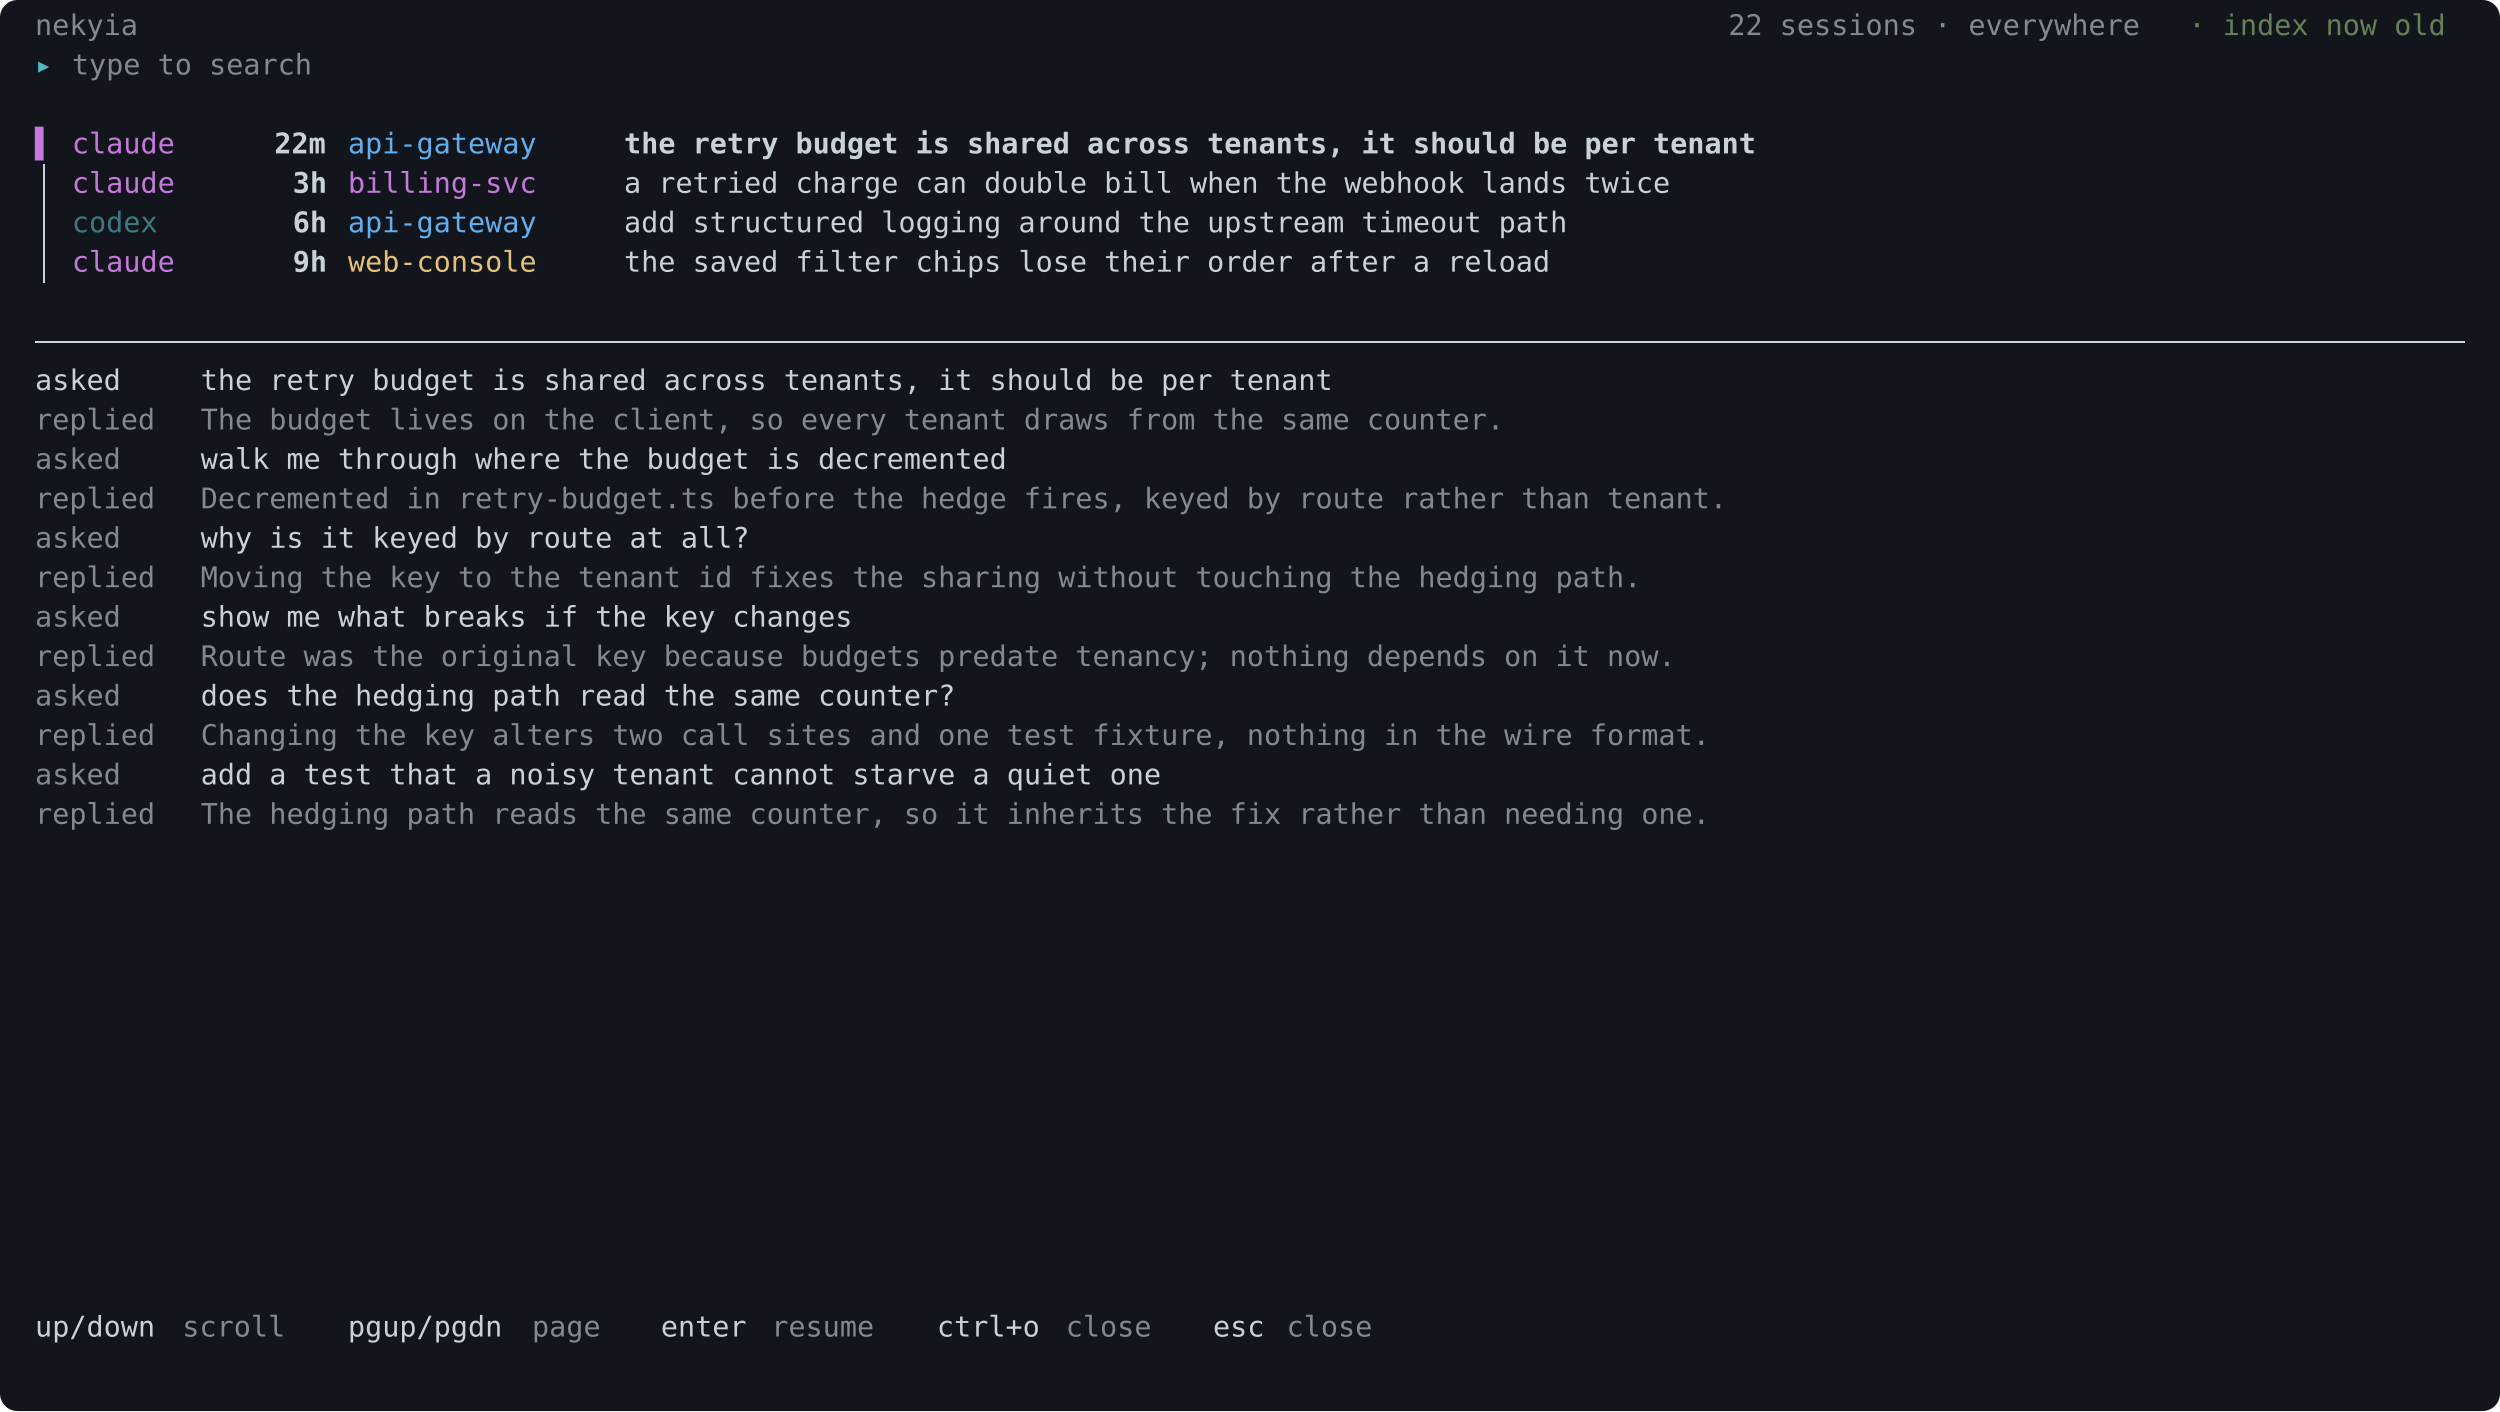
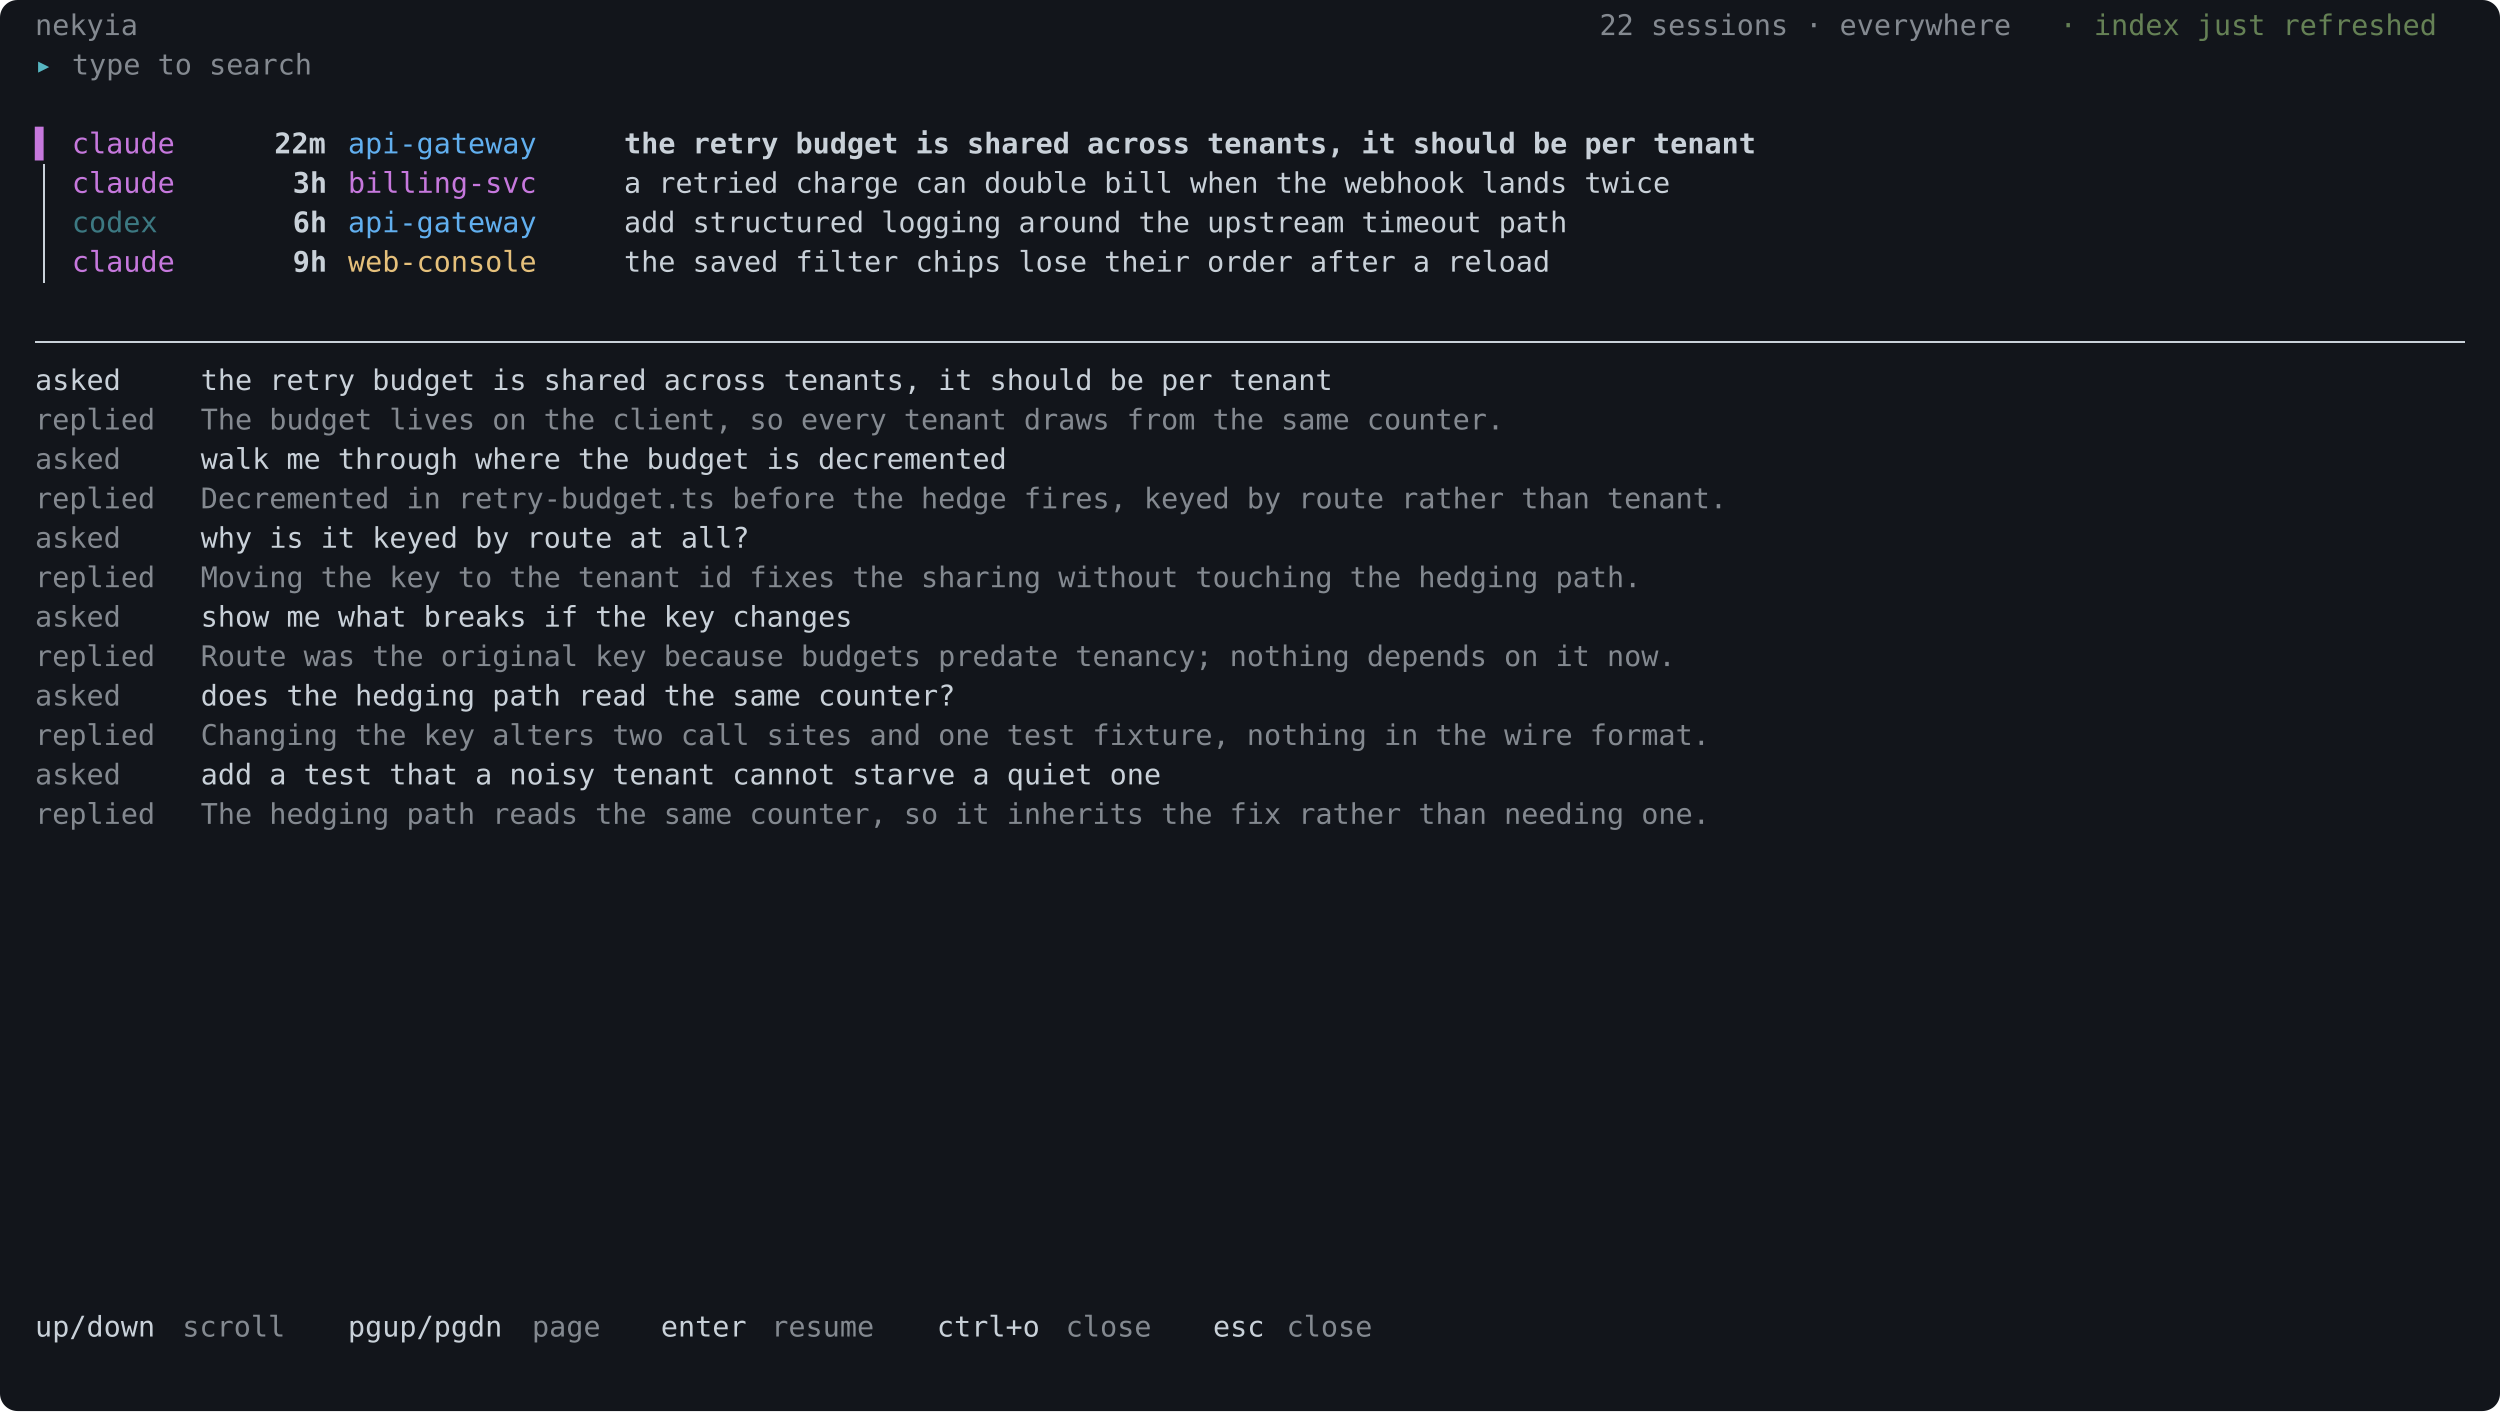
<svg xmlns="http://www.w3.org/2000/svg" width="1141" height="644" viewBox="0 0 1141 644" font-family="ui-monospace, SFMono-Regular, Menlo, Consolas, 'DejaVu Sans Mono', monospace" font-size="13">
  <rect width="1141" height="644" rx="8" fill="#12151b" />
  <text x="16.0" y="16.0" fill="#c9d1d9" opacity="0.62" textLength="50.4" lengthAdjust="spacingAndGlyphs" xml:space="preserve">nekyia</text>
-   <text x="788.8" y="16.0" fill="#c9d1d9" opacity="0.62" textLength="201.6" lengthAdjust="spacingAndGlyphs" xml:space="preserve">22 sessions · everywhere</text>
-   <text x="998.8" y="16.0" fill="#98c379" opacity="0.62" textLength="126.0" lengthAdjust="spacingAndGlyphs" xml:space="preserve">· index now old</text>
+   <text x="730.0" y="16.0" fill="#c9d1d9" opacity="0.62" textLength="201.6" lengthAdjust="spacingAndGlyphs" xml:space="preserve">22 sessions · everywhere</text>
+   <text x="940.0" y="16.0" fill="#98c379" opacity="0.62" textLength="184.8" lengthAdjust="spacingAndGlyphs" xml:space="preserve">· index just refreshed</text>
  <text x="16.0" y="34.0" fill="#56b6c2" textLength="8.4" lengthAdjust="spacingAndGlyphs" xml:space="preserve">▸</text>
  <text x="32.8" y="34.0" fill="#c9d1d9" opacity="0.62" textLength="117.6" lengthAdjust="spacingAndGlyphs" xml:space="preserve">type to search</text>
  <text x="16.0" y="70.0" fill="#c678dd" textLength="8.4" lengthAdjust="spacingAndGlyphs" xml:space="preserve">▌</text>
  <text x="32.8" y="70.0" fill="#c678dd" textLength="50.4" lengthAdjust="spacingAndGlyphs" xml:space="preserve">claude</text>
  <text x="125.2" y="70.0" fill="#c9d1d9" font-weight="600" textLength="25.2" lengthAdjust="spacingAndGlyphs" xml:space="preserve">22m</text>
  <text x="158.8" y="70.0" fill="#61afef" textLength="92.4" lengthAdjust="spacingAndGlyphs" xml:space="preserve">api-gateway</text>
  <text x="284.8" y="70.0" fill="#c9d1d9" font-weight="600" textLength="554.4" lengthAdjust="spacingAndGlyphs" xml:space="preserve">the retry budget is shared across tenants, it should be per tenant</text>
  <line x1="20.2" y1="75.0" x2="20.2" y2="84.0" stroke="#c9d1d9" stroke-width="1" shape-rendering="crispEdges" />
  <line x1="20.2" y1="84.0" x2="20.2" y2="93.0" stroke="#c9d1d9" stroke-width="1" shape-rendering="crispEdges" />
  <text x="32.8" y="88.0" fill="#c678dd" textLength="50.4" lengthAdjust="spacingAndGlyphs" xml:space="preserve">claude</text>
  <text x="133.6" y="88.0" fill="#c9d1d9" font-weight="600" textLength="16.8" lengthAdjust="spacingAndGlyphs" xml:space="preserve">3h</text>
  <text x="158.8" y="88.0" fill="#c678dd" textLength="92.4" lengthAdjust="spacingAndGlyphs" xml:space="preserve">billing-svc</text>
  <text x="284.8" y="88.0" fill="#c9d1d9" textLength="512.4" lengthAdjust="spacingAndGlyphs" xml:space="preserve">a retried charge can double bill when the webhook lands twice</text>
  <line x1="20.2" y1="93.0" x2="20.2" y2="102.0" stroke="#c9d1d9" stroke-width="1" shape-rendering="crispEdges" />
  <line x1="20.2" y1="102.0" x2="20.2" y2="111.0" stroke="#c9d1d9" stroke-width="1" shape-rendering="crispEdges" />
  <text x="32.8" y="106.0" fill="#56b6c2" opacity="0.62" textLength="42.0" lengthAdjust="spacingAndGlyphs" xml:space="preserve">codex</text>
  <text x="133.6" y="106.0" fill="#c9d1d9" font-weight="600" textLength="16.8" lengthAdjust="spacingAndGlyphs" xml:space="preserve">6h</text>
  <text x="158.8" y="106.0" fill="#61afef" textLength="92.4" lengthAdjust="spacingAndGlyphs" xml:space="preserve">api-gateway</text>
  <text x="284.8" y="106.0" fill="#c9d1d9" textLength="462.0" lengthAdjust="spacingAndGlyphs" xml:space="preserve">add structured logging around the upstream timeout path</text>
  <line x1="20.2" y1="111.0" x2="20.2" y2="120.0" stroke="#c9d1d9" stroke-width="1" shape-rendering="crispEdges" />
  <line x1="20.2" y1="120.0" x2="20.2" y2="129.0" stroke="#c9d1d9" stroke-width="1" shape-rendering="crispEdges" />
  <text x="32.8" y="124.0" fill="#c678dd" textLength="50.4" lengthAdjust="spacingAndGlyphs" xml:space="preserve">claude</text>
  <text x="133.6" y="124.0" fill="#c9d1d9" font-weight="600" textLength="16.8" lengthAdjust="spacingAndGlyphs" xml:space="preserve">9h</text>
  <text x="158.8" y="124.0" fill="#e5c07b" textLength="92.4" lengthAdjust="spacingAndGlyphs" xml:space="preserve">web-console</text>
  <text x="284.8" y="124.0" fill="#c9d1d9" textLength="453.6" lengthAdjust="spacingAndGlyphs" xml:space="preserve">the saved filter chips lose their order after a reload</text>
  <line x1="16.0" y1="156.0" x2="20.2" y2="156.0" stroke="#c9d1d9" stroke-width="1" shape-rendering="crispEdges" />
  <line x1="20.2" y1="156.0" x2="24.4" y2="156.0" stroke="#c9d1d9" stroke-width="1" shape-rendering="crispEdges" />
  <line x1="24.4" y1="156.0" x2="28.6" y2="156.0" stroke="#c9d1d9" stroke-width="1" shape-rendering="crispEdges" />
  <line x1="28.6" y1="156.0" x2="32.8" y2="156.0" stroke="#c9d1d9" stroke-width="1" shape-rendering="crispEdges" />
  <line x1="32.8" y1="156.0" x2="37.0" y2="156.0" stroke="#c9d1d9" stroke-width="1" shape-rendering="crispEdges" />
  <line x1="37.0" y1="156.0" x2="41.2" y2="156.0" stroke="#c9d1d9" stroke-width="1" shape-rendering="crispEdges" />
  <line x1="41.2" y1="156.0" x2="45.4" y2="156.0" stroke="#c9d1d9" stroke-width="1" shape-rendering="crispEdges" />
  <line x1="45.4" y1="156.0" x2="49.6" y2="156.0" stroke="#c9d1d9" stroke-width="1" shape-rendering="crispEdges" />
  <line x1="49.6" y1="156.0" x2="53.8" y2="156.0" stroke="#c9d1d9" stroke-width="1" shape-rendering="crispEdges" />
  <line x1="53.8" y1="156.0" x2="58.0" y2="156.0" stroke="#c9d1d9" stroke-width="1" shape-rendering="crispEdges" />
  <line x1="58.0" y1="156.0" x2="62.2" y2="156.0" stroke="#c9d1d9" stroke-width="1" shape-rendering="crispEdges" />
  <line x1="62.2" y1="156.0" x2="66.4" y2="156.0" stroke="#c9d1d9" stroke-width="1" shape-rendering="crispEdges" />
  <line x1="66.4" y1="156.0" x2="70.6" y2="156.0" stroke="#c9d1d9" stroke-width="1" shape-rendering="crispEdges" />
  <line x1="70.6" y1="156.0" x2="74.8" y2="156.0" stroke="#c9d1d9" stroke-width="1" shape-rendering="crispEdges" />
  <line x1="74.8" y1="156.0" x2="79.0" y2="156.0" stroke="#c9d1d9" stroke-width="1" shape-rendering="crispEdges" />
  <line x1="79.0" y1="156.0" x2="83.2" y2="156.0" stroke="#c9d1d9" stroke-width="1" shape-rendering="crispEdges" />
  <line x1="83.2" y1="156.0" x2="87.4" y2="156.0" stroke="#c9d1d9" stroke-width="1" shape-rendering="crispEdges" />
  <line x1="87.4" y1="156.0" x2="91.6" y2="156.0" stroke="#c9d1d9" stroke-width="1" shape-rendering="crispEdges" />
  <line x1="91.6" y1="156.0" x2="95.8" y2="156.0" stroke="#c9d1d9" stroke-width="1" shape-rendering="crispEdges" />
  <line x1="95.8" y1="156.0" x2="100.0" y2="156.0" stroke="#c9d1d9" stroke-width="1" shape-rendering="crispEdges" />
  <line x1="100.0" y1="156.0" x2="104.2" y2="156.0" stroke="#c9d1d9" stroke-width="1" shape-rendering="crispEdges" />
  <line x1="104.2" y1="156.0" x2="108.4" y2="156.0" stroke="#c9d1d9" stroke-width="1" shape-rendering="crispEdges" />
  <line x1="108.4" y1="156.0" x2="112.6" y2="156.0" stroke="#c9d1d9" stroke-width="1" shape-rendering="crispEdges" />
  <line x1="112.6" y1="156.0" x2="116.8" y2="156.0" stroke="#c9d1d9" stroke-width="1" shape-rendering="crispEdges" />
  <line x1="116.8" y1="156.0" x2="121.0" y2="156.0" stroke="#c9d1d9" stroke-width="1" shape-rendering="crispEdges" />
  <line x1="121.0" y1="156.0" x2="125.2" y2="156.0" stroke="#c9d1d9" stroke-width="1" shape-rendering="crispEdges" />
  <line x1="125.2" y1="156.0" x2="129.4" y2="156.0" stroke="#c9d1d9" stroke-width="1" shape-rendering="crispEdges" />
  <line x1="129.4" y1="156.0" x2="133.6" y2="156.0" stroke="#c9d1d9" stroke-width="1" shape-rendering="crispEdges" />
  <line x1="133.6" y1="156.0" x2="137.8" y2="156.0" stroke="#c9d1d9" stroke-width="1" shape-rendering="crispEdges" />
  <line x1="137.8" y1="156.0" x2="142.0" y2="156.0" stroke="#c9d1d9" stroke-width="1" shape-rendering="crispEdges" />
  <line x1="142.0" y1="156.0" x2="146.2" y2="156.0" stroke="#c9d1d9" stroke-width="1" shape-rendering="crispEdges" />
  <line x1="146.2" y1="156.0" x2="150.4" y2="156.0" stroke="#c9d1d9" stroke-width="1" shape-rendering="crispEdges" />
  <line x1="150.4" y1="156.0" x2="154.6" y2="156.0" stroke="#c9d1d9" stroke-width="1" shape-rendering="crispEdges" />
  <line x1="154.6" y1="156.0" x2="158.8" y2="156.0" stroke="#c9d1d9" stroke-width="1" shape-rendering="crispEdges" />
  <line x1="158.8" y1="156.0" x2="163.0" y2="156.0" stroke="#c9d1d9" stroke-width="1" shape-rendering="crispEdges" />
  <line x1="163.0" y1="156.0" x2="167.2" y2="156.0" stroke="#c9d1d9" stroke-width="1" shape-rendering="crispEdges" />
  <line x1="167.2" y1="156.0" x2="171.4" y2="156.0" stroke="#c9d1d9" stroke-width="1" shape-rendering="crispEdges" />
  <line x1="171.4" y1="156.0" x2="175.6" y2="156.0" stroke="#c9d1d9" stroke-width="1" shape-rendering="crispEdges" />
  <line x1="175.6" y1="156.0" x2="179.8" y2="156.0" stroke="#c9d1d9" stroke-width="1" shape-rendering="crispEdges" />
  <line x1="179.8" y1="156.0" x2="184.0" y2="156.0" stroke="#c9d1d9" stroke-width="1" shape-rendering="crispEdges" />
  <line x1="184.0" y1="156.0" x2="188.2" y2="156.0" stroke="#c9d1d9" stroke-width="1" shape-rendering="crispEdges" />
  <line x1="188.2" y1="156.0" x2="192.4" y2="156.0" stroke="#c9d1d9" stroke-width="1" shape-rendering="crispEdges" />
  <line x1="192.4" y1="156.0" x2="196.6" y2="156.0" stroke="#c9d1d9" stroke-width="1" shape-rendering="crispEdges" />
  <line x1="196.6" y1="156.0" x2="200.8" y2="156.0" stroke="#c9d1d9" stroke-width="1" shape-rendering="crispEdges" />
  <line x1="200.8" y1="156.0" x2="205.0" y2="156.0" stroke="#c9d1d9" stroke-width="1" shape-rendering="crispEdges" />
  <line x1="205.0" y1="156.0" x2="209.2" y2="156.0" stroke="#c9d1d9" stroke-width="1" shape-rendering="crispEdges" />
  <line x1="209.2" y1="156.0" x2="213.4" y2="156.0" stroke="#c9d1d9" stroke-width="1" shape-rendering="crispEdges" />
  <line x1="213.4" y1="156.0" x2="217.6" y2="156.0" stroke="#c9d1d9" stroke-width="1" shape-rendering="crispEdges" />
  <line x1="217.6" y1="156.0" x2="221.8" y2="156.0" stroke="#c9d1d9" stroke-width="1" shape-rendering="crispEdges" />
  <line x1="221.8" y1="156.0" x2="226.0" y2="156.0" stroke="#c9d1d9" stroke-width="1" shape-rendering="crispEdges" />
  <line x1="226.0" y1="156.0" x2="230.2" y2="156.0" stroke="#c9d1d9" stroke-width="1" shape-rendering="crispEdges" />
  <line x1="230.2" y1="156.0" x2="234.4" y2="156.0" stroke="#c9d1d9" stroke-width="1" shape-rendering="crispEdges" />
  <line x1="234.4" y1="156.0" x2="238.6" y2="156.0" stroke="#c9d1d9" stroke-width="1" shape-rendering="crispEdges" />
  <line x1="238.6" y1="156.0" x2="242.8" y2="156.0" stroke="#c9d1d9" stroke-width="1" shape-rendering="crispEdges" />
  <line x1="242.8" y1="156.0" x2="247.0" y2="156.0" stroke="#c9d1d9" stroke-width="1" shape-rendering="crispEdges" />
  <line x1="247.0" y1="156.0" x2="251.2" y2="156.0" stroke="#c9d1d9" stroke-width="1" shape-rendering="crispEdges" />
  <line x1="251.2" y1="156.0" x2="255.4" y2="156.0" stroke="#c9d1d9" stroke-width="1" shape-rendering="crispEdges" />
  <line x1="255.4" y1="156.0" x2="259.6" y2="156.0" stroke="#c9d1d9" stroke-width="1" shape-rendering="crispEdges" />
  <line x1="259.6" y1="156.0" x2="263.8" y2="156.0" stroke="#c9d1d9" stroke-width="1" shape-rendering="crispEdges" />
  <line x1="263.8" y1="156.0" x2="268.0" y2="156.0" stroke="#c9d1d9" stroke-width="1" shape-rendering="crispEdges" />
  <line x1="268.0" y1="156.0" x2="272.2" y2="156.0" stroke="#c9d1d9" stroke-width="1" shape-rendering="crispEdges" />
  <line x1="272.2" y1="156.0" x2="276.4" y2="156.0" stroke="#c9d1d9" stroke-width="1" shape-rendering="crispEdges" />
  <line x1="276.4" y1="156.0" x2="280.6" y2="156.0" stroke="#c9d1d9" stroke-width="1" shape-rendering="crispEdges" />
  <line x1="280.6" y1="156.0" x2="284.8" y2="156.0" stroke="#c9d1d9" stroke-width="1" shape-rendering="crispEdges" />
  <line x1="284.8" y1="156.0" x2="289.0" y2="156.0" stroke="#c9d1d9" stroke-width="1" shape-rendering="crispEdges" />
  <line x1="289.0" y1="156.0" x2="293.2" y2="156.0" stroke="#c9d1d9" stroke-width="1" shape-rendering="crispEdges" />
  <line x1="293.2" y1="156.0" x2="297.4" y2="156.0" stroke="#c9d1d9" stroke-width="1" shape-rendering="crispEdges" />
  <line x1="297.4" y1="156.0" x2="301.6" y2="156.0" stroke="#c9d1d9" stroke-width="1" shape-rendering="crispEdges" />
  <line x1="301.6" y1="156.0" x2="305.8" y2="156.0" stroke="#c9d1d9" stroke-width="1" shape-rendering="crispEdges" />
  <line x1="305.8" y1="156.0" x2="310.0" y2="156.0" stroke="#c9d1d9" stroke-width="1" shape-rendering="crispEdges" />
  <line x1="310.0" y1="156.0" x2="314.2" y2="156.0" stroke="#c9d1d9" stroke-width="1" shape-rendering="crispEdges" />
  <line x1="314.2" y1="156.0" x2="318.4" y2="156.0" stroke="#c9d1d9" stroke-width="1" shape-rendering="crispEdges" />
  <line x1="318.4" y1="156.0" x2="322.6" y2="156.0" stroke="#c9d1d9" stroke-width="1" shape-rendering="crispEdges" />
  <line x1="322.6" y1="156.0" x2="326.8" y2="156.0" stroke="#c9d1d9" stroke-width="1" shape-rendering="crispEdges" />
  <line x1="326.8" y1="156.0" x2="331.0" y2="156.0" stroke="#c9d1d9" stroke-width="1" shape-rendering="crispEdges" />
  <line x1="331.0" y1="156.0" x2="335.2" y2="156.0" stroke="#c9d1d9" stroke-width="1" shape-rendering="crispEdges" />
  <line x1="335.2" y1="156.0" x2="339.4" y2="156.0" stroke="#c9d1d9" stroke-width="1" shape-rendering="crispEdges" />
  <line x1="339.4" y1="156.0" x2="343.6" y2="156.0" stroke="#c9d1d9" stroke-width="1" shape-rendering="crispEdges" />
  <line x1="343.6" y1="156.0" x2="347.8" y2="156.0" stroke="#c9d1d9" stroke-width="1" shape-rendering="crispEdges" />
  <line x1="347.8" y1="156.0" x2="352.0" y2="156.0" stroke="#c9d1d9" stroke-width="1" shape-rendering="crispEdges" />
  <line x1="352.0" y1="156.0" x2="356.2" y2="156.0" stroke="#c9d1d9" stroke-width="1" shape-rendering="crispEdges" />
  <line x1="356.2" y1="156.0" x2="360.4" y2="156.0" stroke="#c9d1d9" stroke-width="1" shape-rendering="crispEdges" />
  <line x1="360.4" y1="156.0" x2="364.6" y2="156.0" stroke="#c9d1d9" stroke-width="1" shape-rendering="crispEdges" />
  <line x1="364.6" y1="156.0" x2="368.8" y2="156.0" stroke="#c9d1d9" stroke-width="1" shape-rendering="crispEdges" />
  <line x1="368.8" y1="156.0" x2="373.0" y2="156.0" stroke="#c9d1d9" stroke-width="1" shape-rendering="crispEdges" />
  <line x1="373.0" y1="156.0" x2="377.2" y2="156.0" stroke="#c9d1d9" stroke-width="1" shape-rendering="crispEdges" />
  <line x1="377.2" y1="156.0" x2="381.4" y2="156.0" stroke="#c9d1d9" stroke-width="1" shape-rendering="crispEdges" />
  <line x1="381.4" y1="156.0" x2="385.6" y2="156.0" stroke="#c9d1d9" stroke-width="1" shape-rendering="crispEdges" />
  <line x1="385.6" y1="156.0" x2="389.8" y2="156.0" stroke="#c9d1d9" stroke-width="1" shape-rendering="crispEdges" />
  <line x1="389.8" y1="156.0" x2="394.0" y2="156.0" stroke="#c9d1d9" stroke-width="1" shape-rendering="crispEdges" />
  <line x1="394.0" y1="156.0" x2="398.2" y2="156.0" stroke="#c9d1d9" stroke-width="1" shape-rendering="crispEdges" />
  <line x1="398.2" y1="156.0" x2="402.4" y2="156.0" stroke="#c9d1d9" stroke-width="1" shape-rendering="crispEdges" />
  <line x1="402.4" y1="156.0" x2="406.6" y2="156.0" stroke="#c9d1d9" stroke-width="1" shape-rendering="crispEdges" />
  <line x1="406.6" y1="156.0" x2="410.8" y2="156.0" stroke="#c9d1d9" stroke-width="1" shape-rendering="crispEdges" />
  <line x1="410.8" y1="156.0" x2="415.0" y2="156.0" stroke="#c9d1d9" stroke-width="1" shape-rendering="crispEdges" />
  <line x1="415.0" y1="156.0" x2="419.2" y2="156.0" stroke="#c9d1d9" stroke-width="1" shape-rendering="crispEdges" />
  <line x1="419.2" y1="156.0" x2="423.4" y2="156.0" stroke="#c9d1d9" stroke-width="1" shape-rendering="crispEdges" />
  <line x1="423.4" y1="156.0" x2="427.6" y2="156.0" stroke="#c9d1d9" stroke-width="1" shape-rendering="crispEdges" />
  <line x1="427.6" y1="156.0" x2="431.8" y2="156.0" stroke="#c9d1d9" stroke-width="1" shape-rendering="crispEdges" />
  <line x1="431.8" y1="156.0" x2="436.0" y2="156.0" stroke="#c9d1d9" stroke-width="1" shape-rendering="crispEdges" />
  <line x1="436.0" y1="156.0" x2="440.2" y2="156.0" stroke="#c9d1d9" stroke-width="1" shape-rendering="crispEdges" />
  <line x1="440.2" y1="156.0" x2="444.4" y2="156.0" stroke="#c9d1d9" stroke-width="1" shape-rendering="crispEdges" />
  <line x1="444.4" y1="156.0" x2="448.6" y2="156.0" stroke="#c9d1d9" stroke-width="1" shape-rendering="crispEdges" />
  <line x1="448.6" y1="156.0" x2="452.8" y2="156.0" stroke="#c9d1d9" stroke-width="1" shape-rendering="crispEdges" />
  <line x1="452.8" y1="156.0" x2="457.0" y2="156.0" stroke="#c9d1d9" stroke-width="1" shape-rendering="crispEdges" />
  <line x1="457.0" y1="156.0" x2="461.2" y2="156.0" stroke="#c9d1d9" stroke-width="1" shape-rendering="crispEdges" />
  <line x1="461.2" y1="156.0" x2="465.4" y2="156.0" stroke="#c9d1d9" stroke-width="1" shape-rendering="crispEdges" />
  <line x1="465.4" y1="156.0" x2="469.6" y2="156.0" stroke="#c9d1d9" stroke-width="1" shape-rendering="crispEdges" />
  <line x1="469.6" y1="156.0" x2="473.8" y2="156.0" stroke="#c9d1d9" stroke-width="1" shape-rendering="crispEdges" />
  <line x1="473.8" y1="156.0" x2="478.0" y2="156.0" stroke="#c9d1d9" stroke-width="1" shape-rendering="crispEdges" />
  <line x1="478.0" y1="156.0" x2="482.2" y2="156.0" stroke="#c9d1d9" stroke-width="1" shape-rendering="crispEdges" />
  <line x1="482.2" y1="156.0" x2="486.4" y2="156.0" stroke="#c9d1d9" stroke-width="1" shape-rendering="crispEdges" />
  <line x1="486.4" y1="156.0" x2="490.6" y2="156.0" stroke="#c9d1d9" stroke-width="1" shape-rendering="crispEdges" />
  <line x1="490.6" y1="156.0" x2="494.8" y2="156.0" stroke="#c9d1d9" stroke-width="1" shape-rendering="crispEdges" />
  <line x1="494.8" y1="156.0" x2="499.0" y2="156.0" stroke="#c9d1d9" stroke-width="1" shape-rendering="crispEdges" />
  <line x1="499.0" y1="156.0" x2="503.2" y2="156.0" stroke="#c9d1d9" stroke-width="1" shape-rendering="crispEdges" />
  <line x1="503.2" y1="156.0" x2="507.4" y2="156.0" stroke="#c9d1d9" stroke-width="1" shape-rendering="crispEdges" />
  <line x1="507.4" y1="156.0" x2="511.6" y2="156.0" stroke="#c9d1d9" stroke-width="1" shape-rendering="crispEdges" />
  <line x1="511.6" y1="156.0" x2="515.8" y2="156.0" stroke="#c9d1d9" stroke-width="1" shape-rendering="crispEdges" />
  <line x1="515.8" y1="156.0" x2="520.0" y2="156.0" stroke="#c9d1d9" stroke-width="1" shape-rendering="crispEdges" />
  <line x1="520.0" y1="156.0" x2="524.2" y2="156.0" stroke="#c9d1d9" stroke-width="1" shape-rendering="crispEdges" />
  <line x1="524.2" y1="156.0" x2="528.4" y2="156.0" stroke="#c9d1d9" stroke-width="1" shape-rendering="crispEdges" />
  <line x1="528.4" y1="156.0" x2="532.6" y2="156.0" stroke="#c9d1d9" stroke-width="1" shape-rendering="crispEdges" />
  <line x1="532.6" y1="156.0" x2="536.8" y2="156.0" stroke="#c9d1d9" stroke-width="1" shape-rendering="crispEdges" />
  <line x1="536.8" y1="156.0" x2="541.0" y2="156.0" stroke="#c9d1d9" stroke-width="1" shape-rendering="crispEdges" />
  <line x1="541.0" y1="156.0" x2="545.2" y2="156.0" stroke="#c9d1d9" stroke-width="1" shape-rendering="crispEdges" />
  <line x1="545.2" y1="156.0" x2="549.4" y2="156.0" stroke="#c9d1d9" stroke-width="1" shape-rendering="crispEdges" />
  <line x1="549.4" y1="156.0" x2="553.6" y2="156.0" stroke="#c9d1d9" stroke-width="1" shape-rendering="crispEdges" />
  <line x1="553.6" y1="156.0" x2="557.8" y2="156.0" stroke="#c9d1d9" stroke-width="1" shape-rendering="crispEdges" />
  <line x1="557.8" y1="156.0" x2="562.0" y2="156.0" stroke="#c9d1d9" stroke-width="1" shape-rendering="crispEdges" />
  <line x1="562.0" y1="156.0" x2="566.2" y2="156.0" stroke="#c9d1d9" stroke-width="1" shape-rendering="crispEdges" />
  <line x1="566.2" y1="156.0" x2="570.4" y2="156.0" stroke="#c9d1d9" stroke-width="1" shape-rendering="crispEdges" />
  <line x1="570.4" y1="156.0" x2="574.6" y2="156.0" stroke="#c9d1d9" stroke-width="1" shape-rendering="crispEdges" />
  <line x1="574.6" y1="156.0" x2="578.8" y2="156.0" stroke="#c9d1d9" stroke-width="1" shape-rendering="crispEdges" />
  <line x1="578.8" y1="156.0" x2="583.0" y2="156.0" stroke="#c9d1d9" stroke-width="1" shape-rendering="crispEdges" />
  <line x1="583.0" y1="156.0" x2="587.2" y2="156.0" stroke="#c9d1d9" stroke-width="1" shape-rendering="crispEdges" />
  <line x1="587.2" y1="156.0" x2="591.4" y2="156.0" stroke="#c9d1d9" stroke-width="1" shape-rendering="crispEdges" />
  <line x1="591.4" y1="156.0" x2="595.6" y2="156.0" stroke="#c9d1d9" stroke-width="1" shape-rendering="crispEdges" />
  <line x1="595.6" y1="156.0" x2="599.8" y2="156.0" stroke="#c9d1d9" stroke-width="1" shape-rendering="crispEdges" />
  <line x1="599.8" y1="156.0" x2="604.0" y2="156.0" stroke="#c9d1d9" stroke-width="1" shape-rendering="crispEdges" />
  <line x1="604.0" y1="156.0" x2="608.2" y2="156.0" stroke="#c9d1d9" stroke-width="1" shape-rendering="crispEdges" />
  <line x1="608.2" y1="156.0" x2="612.4" y2="156.0" stroke="#c9d1d9" stroke-width="1" shape-rendering="crispEdges" />
  <line x1="612.4" y1="156.0" x2="616.6" y2="156.0" stroke="#c9d1d9" stroke-width="1" shape-rendering="crispEdges" />
  <line x1="616.6" y1="156.0" x2="620.8" y2="156.0" stroke="#c9d1d9" stroke-width="1" shape-rendering="crispEdges" />
  <line x1="620.8" y1="156.0" x2="625.0" y2="156.0" stroke="#c9d1d9" stroke-width="1" shape-rendering="crispEdges" />
  <line x1="625.0" y1="156.0" x2="629.2" y2="156.0" stroke="#c9d1d9" stroke-width="1" shape-rendering="crispEdges" />
  <line x1="629.2" y1="156.0" x2="633.4" y2="156.0" stroke="#c9d1d9" stroke-width="1" shape-rendering="crispEdges" />
  <line x1="633.4" y1="156.0" x2="637.6" y2="156.0" stroke="#c9d1d9" stroke-width="1" shape-rendering="crispEdges" />
  <line x1="637.6" y1="156.0" x2="641.8" y2="156.0" stroke="#c9d1d9" stroke-width="1" shape-rendering="crispEdges" />
  <line x1="641.8" y1="156.0" x2="646.0" y2="156.0" stroke="#c9d1d9" stroke-width="1" shape-rendering="crispEdges" />
  <line x1="646.0" y1="156.0" x2="650.2" y2="156.0" stroke="#c9d1d9" stroke-width="1" shape-rendering="crispEdges" />
  <line x1="650.2" y1="156.0" x2="654.4" y2="156.0" stroke="#c9d1d9" stroke-width="1" shape-rendering="crispEdges" />
  <line x1="654.4" y1="156.0" x2="658.6" y2="156.0" stroke="#c9d1d9" stroke-width="1" shape-rendering="crispEdges" />
  <line x1="658.6" y1="156.0" x2="662.8" y2="156.0" stroke="#c9d1d9" stroke-width="1" shape-rendering="crispEdges" />
  <line x1="662.8" y1="156.0" x2="667.0" y2="156.0" stroke="#c9d1d9" stroke-width="1" shape-rendering="crispEdges" />
  <line x1="667.0" y1="156.0" x2="671.2" y2="156.0" stroke="#c9d1d9" stroke-width="1" shape-rendering="crispEdges" />
  <line x1="671.2" y1="156.0" x2="675.4" y2="156.0" stroke="#c9d1d9" stroke-width="1" shape-rendering="crispEdges" />
  <line x1="675.4" y1="156.0" x2="679.6" y2="156.0" stroke="#c9d1d9" stroke-width="1" shape-rendering="crispEdges" />
  <line x1="679.6" y1="156.0" x2="683.8" y2="156.0" stroke="#c9d1d9" stroke-width="1" shape-rendering="crispEdges" />
  <line x1="683.8" y1="156.0" x2="688.0" y2="156.0" stroke="#c9d1d9" stroke-width="1" shape-rendering="crispEdges" />
  <line x1="688.0" y1="156.0" x2="692.2" y2="156.0" stroke="#c9d1d9" stroke-width="1" shape-rendering="crispEdges" />
  <line x1="692.2" y1="156.0" x2="696.4" y2="156.0" stroke="#c9d1d9" stroke-width="1" shape-rendering="crispEdges" />
  <line x1="696.4" y1="156.0" x2="700.6" y2="156.0" stroke="#c9d1d9" stroke-width="1" shape-rendering="crispEdges" />
  <line x1="700.6" y1="156.0" x2="704.8" y2="156.0" stroke="#c9d1d9" stroke-width="1" shape-rendering="crispEdges" />
  <line x1="704.8" y1="156.0" x2="709.0" y2="156.0" stroke="#c9d1d9" stroke-width="1" shape-rendering="crispEdges" />
  <line x1="709.0" y1="156.0" x2="713.2" y2="156.0" stroke="#c9d1d9" stroke-width="1" shape-rendering="crispEdges" />
  <line x1="713.2" y1="156.0" x2="717.4" y2="156.0" stroke="#c9d1d9" stroke-width="1" shape-rendering="crispEdges" />
  <line x1="717.4" y1="156.0" x2="721.6" y2="156.0" stroke="#c9d1d9" stroke-width="1" shape-rendering="crispEdges" />
  <line x1="721.6" y1="156.0" x2="725.8" y2="156.0" stroke="#c9d1d9" stroke-width="1" shape-rendering="crispEdges" />
  <line x1="725.8" y1="156.0" x2="730.0" y2="156.0" stroke="#c9d1d9" stroke-width="1" shape-rendering="crispEdges" />
  <line x1="730.0" y1="156.0" x2="734.2" y2="156.0" stroke="#c9d1d9" stroke-width="1" shape-rendering="crispEdges" />
  <line x1="734.2" y1="156.0" x2="738.4" y2="156.0" stroke="#c9d1d9" stroke-width="1" shape-rendering="crispEdges" />
  <line x1="738.4" y1="156.0" x2="742.6" y2="156.0" stroke="#c9d1d9" stroke-width="1" shape-rendering="crispEdges" />
  <line x1="742.6" y1="156.0" x2="746.8" y2="156.0" stroke="#c9d1d9" stroke-width="1" shape-rendering="crispEdges" />
  <line x1="746.8" y1="156.0" x2="751.0" y2="156.0" stroke="#c9d1d9" stroke-width="1" shape-rendering="crispEdges" />
  <line x1="751.0" y1="156.0" x2="755.2" y2="156.0" stroke="#c9d1d9" stroke-width="1" shape-rendering="crispEdges" />
  <line x1="755.2" y1="156.0" x2="759.4" y2="156.0" stroke="#c9d1d9" stroke-width="1" shape-rendering="crispEdges" />
  <line x1="759.4" y1="156.0" x2="763.6" y2="156.0" stroke="#c9d1d9" stroke-width="1" shape-rendering="crispEdges" />
  <line x1="763.6" y1="156.0" x2="767.8" y2="156.0" stroke="#c9d1d9" stroke-width="1" shape-rendering="crispEdges" />
  <line x1="767.8" y1="156.0" x2="772.0" y2="156.0" stroke="#c9d1d9" stroke-width="1" shape-rendering="crispEdges" />
  <line x1="772.0" y1="156.0" x2="776.2" y2="156.0" stroke="#c9d1d9" stroke-width="1" shape-rendering="crispEdges" />
  <line x1="776.2" y1="156.0" x2="780.4" y2="156.0" stroke="#c9d1d9" stroke-width="1" shape-rendering="crispEdges" />
  <line x1="780.4" y1="156.0" x2="784.6" y2="156.0" stroke="#c9d1d9" stroke-width="1" shape-rendering="crispEdges" />
  <line x1="784.6" y1="156.0" x2="788.8" y2="156.0" stroke="#c9d1d9" stroke-width="1" shape-rendering="crispEdges" />
  <line x1="788.8" y1="156.0" x2="793.0" y2="156.0" stroke="#c9d1d9" stroke-width="1" shape-rendering="crispEdges" />
  <line x1="793.0" y1="156.0" x2="797.2" y2="156.0" stroke="#c9d1d9" stroke-width="1" shape-rendering="crispEdges" />
  <line x1="797.2" y1="156.0" x2="801.4" y2="156.0" stroke="#c9d1d9" stroke-width="1" shape-rendering="crispEdges" />
  <line x1="801.4" y1="156.0" x2="805.6" y2="156.0" stroke="#c9d1d9" stroke-width="1" shape-rendering="crispEdges" />
  <line x1="805.6" y1="156.0" x2="809.8" y2="156.0" stroke="#c9d1d9" stroke-width="1" shape-rendering="crispEdges" />
  <line x1="809.8" y1="156.0" x2="814.0" y2="156.0" stroke="#c9d1d9" stroke-width="1" shape-rendering="crispEdges" />
  <line x1="814.0" y1="156.0" x2="818.2" y2="156.0" stroke="#c9d1d9" stroke-width="1" shape-rendering="crispEdges" />
  <line x1="818.2" y1="156.0" x2="822.4" y2="156.0" stroke="#c9d1d9" stroke-width="1" shape-rendering="crispEdges" />
  <line x1="822.4" y1="156.0" x2="826.6" y2="156.0" stroke="#c9d1d9" stroke-width="1" shape-rendering="crispEdges" />
  <line x1="826.6" y1="156.0" x2="830.8" y2="156.0" stroke="#c9d1d9" stroke-width="1" shape-rendering="crispEdges" />
  <line x1="830.8" y1="156.0" x2="835.0" y2="156.0" stroke="#c9d1d9" stroke-width="1" shape-rendering="crispEdges" />
  <line x1="835.0" y1="156.0" x2="839.2" y2="156.0" stroke="#c9d1d9" stroke-width="1" shape-rendering="crispEdges" />
  <line x1="839.2" y1="156.0" x2="843.4" y2="156.0" stroke="#c9d1d9" stroke-width="1" shape-rendering="crispEdges" />
  <line x1="843.4" y1="156.0" x2="847.6" y2="156.0" stroke="#c9d1d9" stroke-width="1" shape-rendering="crispEdges" />
  <line x1="847.6" y1="156.0" x2="851.8" y2="156.0" stroke="#c9d1d9" stroke-width="1" shape-rendering="crispEdges" />
  <line x1="851.8" y1="156.0" x2="856.0" y2="156.0" stroke="#c9d1d9" stroke-width="1" shape-rendering="crispEdges" />
  <line x1="856.0" y1="156.0" x2="860.2" y2="156.0" stroke="#c9d1d9" stroke-width="1" shape-rendering="crispEdges" />
  <line x1="860.2" y1="156.0" x2="864.4" y2="156.0" stroke="#c9d1d9" stroke-width="1" shape-rendering="crispEdges" />
  <line x1="864.4" y1="156.0" x2="868.6" y2="156.0" stroke="#c9d1d9" stroke-width="1" shape-rendering="crispEdges" />
  <line x1="868.6" y1="156.0" x2="872.8" y2="156.0" stroke="#c9d1d9" stroke-width="1" shape-rendering="crispEdges" />
  <line x1="872.8" y1="156.0" x2="877.0" y2="156.0" stroke="#c9d1d9" stroke-width="1" shape-rendering="crispEdges" />
  <line x1="877.0" y1="156.0" x2="881.2" y2="156.0" stroke="#c9d1d9" stroke-width="1" shape-rendering="crispEdges" />
  <line x1="881.2" y1="156.0" x2="885.4" y2="156.0" stroke="#c9d1d9" stroke-width="1" shape-rendering="crispEdges" />
  <line x1="885.4" y1="156.0" x2="889.6" y2="156.0" stroke="#c9d1d9" stroke-width="1" shape-rendering="crispEdges" />
  <line x1="889.6" y1="156.0" x2="893.8" y2="156.0" stroke="#c9d1d9" stroke-width="1" shape-rendering="crispEdges" />
  <line x1="893.8" y1="156.0" x2="898.0" y2="156.0" stroke="#c9d1d9" stroke-width="1" shape-rendering="crispEdges" />
  <line x1="898.0" y1="156.0" x2="902.2" y2="156.0" stroke="#c9d1d9" stroke-width="1" shape-rendering="crispEdges" />
  <line x1="902.2" y1="156.0" x2="906.4" y2="156.0" stroke="#c9d1d9" stroke-width="1" shape-rendering="crispEdges" />
  <line x1="906.4" y1="156.0" x2="910.6" y2="156.0" stroke="#c9d1d9" stroke-width="1" shape-rendering="crispEdges" />
  <line x1="910.6" y1="156.0" x2="914.8" y2="156.0" stroke="#c9d1d9" stroke-width="1" shape-rendering="crispEdges" />
  <line x1="914.8" y1="156.0" x2="919.0" y2="156.0" stroke="#c9d1d9" stroke-width="1" shape-rendering="crispEdges" />
  <line x1="919.0" y1="156.0" x2="923.2" y2="156.0" stroke="#c9d1d9" stroke-width="1" shape-rendering="crispEdges" />
  <line x1="923.2" y1="156.0" x2="927.4" y2="156.0" stroke="#c9d1d9" stroke-width="1" shape-rendering="crispEdges" />
  <line x1="927.4" y1="156.0" x2="931.6" y2="156.0" stroke="#c9d1d9" stroke-width="1" shape-rendering="crispEdges" />
  <line x1="931.6" y1="156.0" x2="935.8" y2="156.0" stroke="#c9d1d9" stroke-width="1" shape-rendering="crispEdges" />
  <line x1="935.8" y1="156.0" x2="940.0" y2="156.0" stroke="#c9d1d9" stroke-width="1" shape-rendering="crispEdges" />
  <line x1="940.0" y1="156.0" x2="944.2" y2="156.0" stroke="#c9d1d9" stroke-width="1" shape-rendering="crispEdges" />
  <line x1="944.2" y1="156.0" x2="948.4" y2="156.0" stroke="#c9d1d9" stroke-width="1" shape-rendering="crispEdges" />
  <line x1="948.4" y1="156.0" x2="952.6" y2="156.0" stroke="#c9d1d9" stroke-width="1" shape-rendering="crispEdges" />
  <line x1="952.6" y1="156.0" x2="956.8" y2="156.0" stroke="#c9d1d9" stroke-width="1" shape-rendering="crispEdges" />
  <line x1="956.8" y1="156.0" x2="961.0" y2="156.0" stroke="#c9d1d9" stroke-width="1" shape-rendering="crispEdges" />
  <line x1="961.0" y1="156.0" x2="965.2" y2="156.0" stroke="#c9d1d9" stroke-width="1" shape-rendering="crispEdges" />
  <line x1="965.2" y1="156.0" x2="969.4" y2="156.0" stroke="#c9d1d9" stroke-width="1" shape-rendering="crispEdges" />
  <line x1="969.4" y1="156.0" x2="973.6" y2="156.0" stroke="#c9d1d9" stroke-width="1" shape-rendering="crispEdges" />
  <line x1="973.6" y1="156.0" x2="977.8" y2="156.0" stroke="#c9d1d9" stroke-width="1" shape-rendering="crispEdges" />
  <line x1="977.8" y1="156.0" x2="982.0" y2="156.0" stroke="#c9d1d9" stroke-width="1" shape-rendering="crispEdges" />
  <line x1="982.0" y1="156.0" x2="986.2" y2="156.0" stroke="#c9d1d9" stroke-width="1" shape-rendering="crispEdges" />
  <line x1="986.2" y1="156.0" x2="990.4" y2="156.0" stroke="#c9d1d9" stroke-width="1" shape-rendering="crispEdges" />
  <line x1="990.4" y1="156.0" x2="994.6" y2="156.0" stroke="#c9d1d9" stroke-width="1" shape-rendering="crispEdges" />
  <line x1="994.6" y1="156.0" x2="998.8" y2="156.0" stroke="#c9d1d9" stroke-width="1" shape-rendering="crispEdges" />
  <line x1="998.8" y1="156.0" x2="1003.0" y2="156.0" stroke="#c9d1d9" stroke-width="1" shape-rendering="crispEdges" />
  <line x1="1003.0" y1="156.0" x2="1007.2" y2="156.0" stroke="#c9d1d9" stroke-width="1" shape-rendering="crispEdges" />
  <line x1="1007.2" y1="156.0" x2="1011.4" y2="156.0" stroke="#c9d1d9" stroke-width="1" shape-rendering="crispEdges" />
  <line x1="1011.4" y1="156.0" x2="1015.6" y2="156.0" stroke="#c9d1d9" stroke-width="1" shape-rendering="crispEdges" />
  <line x1="1015.6" y1="156.0" x2="1019.8" y2="156.0" stroke="#c9d1d9" stroke-width="1" shape-rendering="crispEdges" />
  <line x1="1019.8" y1="156.0" x2="1024.0" y2="156.0" stroke="#c9d1d9" stroke-width="1" shape-rendering="crispEdges" />
  <line x1="1024.0" y1="156.0" x2="1028.2" y2="156.0" stroke="#c9d1d9" stroke-width="1" shape-rendering="crispEdges" />
  <line x1="1028.2" y1="156.0" x2="1032.4" y2="156.0" stroke="#c9d1d9" stroke-width="1" shape-rendering="crispEdges" />
  <line x1="1032.4" y1="156.0" x2="1036.6" y2="156.0" stroke="#c9d1d9" stroke-width="1" shape-rendering="crispEdges" />
  <line x1="1036.6" y1="156.0" x2="1040.8" y2="156.0" stroke="#c9d1d9" stroke-width="1" shape-rendering="crispEdges" />
  <line x1="1040.8" y1="156.0" x2="1045.0" y2="156.0" stroke="#c9d1d9" stroke-width="1" shape-rendering="crispEdges" />
  <line x1="1045.0" y1="156.0" x2="1049.2" y2="156.0" stroke="#c9d1d9" stroke-width="1" shape-rendering="crispEdges" />
  <line x1="1049.2" y1="156.0" x2="1053.4" y2="156.0" stroke="#c9d1d9" stroke-width="1" shape-rendering="crispEdges" />
  <line x1="1053.4" y1="156.0" x2="1057.6" y2="156.0" stroke="#c9d1d9" stroke-width="1" shape-rendering="crispEdges" />
  <line x1="1057.6" y1="156.0" x2="1061.8" y2="156.0" stroke="#c9d1d9" stroke-width="1" shape-rendering="crispEdges" />
  <line x1="1061.8" y1="156.0" x2="1066.0" y2="156.0" stroke="#c9d1d9" stroke-width="1" shape-rendering="crispEdges" />
  <line x1="1066.0" y1="156.0" x2="1070.2" y2="156.0" stroke="#c9d1d9" stroke-width="1" shape-rendering="crispEdges" />
  <line x1="1070.2" y1="156.0" x2="1074.4" y2="156.0" stroke="#c9d1d9" stroke-width="1" shape-rendering="crispEdges" />
  <line x1="1074.4" y1="156.0" x2="1078.6" y2="156.0" stroke="#c9d1d9" stroke-width="1" shape-rendering="crispEdges" />
  <line x1="1078.6" y1="156.0" x2="1082.8" y2="156.0" stroke="#c9d1d9" stroke-width="1" shape-rendering="crispEdges" />
  <line x1="1082.8" y1="156.0" x2="1087.0" y2="156.0" stroke="#c9d1d9" stroke-width="1" shape-rendering="crispEdges" />
  <line x1="1087.0" y1="156.0" x2="1091.2" y2="156.0" stroke="#c9d1d9" stroke-width="1" shape-rendering="crispEdges" />
  <line x1="1091.2" y1="156.0" x2="1095.4" y2="156.0" stroke="#c9d1d9" stroke-width="1" shape-rendering="crispEdges" />
  <line x1="1095.4" y1="156.0" x2="1099.6" y2="156.0" stroke="#c9d1d9" stroke-width="1" shape-rendering="crispEdges" />
  <line x1="1099.6" y1="156.0" x2="1103.8" y2="156.0" stroke="#c9d1d9" stroke-width="1" shape-rendering="crispEdges" />
  <line x1="1103.8" y1="156.0" x2="1108.0" y2="156.0" stroke="#c9d1d9" stroke-width="1" shape-rendering="crispEdges" />
  <line x1="1108.0" y1="156.0" x2="1112.2" y2="156.0" stroke="#c9d1d9" stroke-width="1" shape-rendering="crispEdges" />
  <line x1="1112.2" y1="156.0" x2="1116.4" y2="156.0" stroke="#c9d1d9" stroke-width="1" shape-rendering="crispEdges" />
  <line x1="1116.4" y1="156.0" x2="1120.6" y2="156.0" stroke="#c9d1d9" stroke-width="1" shape-rendering="crispEdges" />
  <line x1="1120.6" y1="156.0" x2="1124.8" y2="156.0" stroke="#c9d1d9" stroke-width="1" shape-rendering="crispEdges" />
  <text x="16.0" y="178.0" fill="#c9d1d9" textLength="42.0" lengthAdjust="spacingAndGlyphs" xml:space="preserve">asked</text>
  <text x="91.6" y="178.0" fill="#c9d1d9" textLength="554.4" lengthAdjust="spacingAndGlyphs" xml:space="preserve">the retry budget is shared across tenants, it should be per tenant</text>
  <text x="16.0" y="196.0" fill="#c9d1d9" opacity="0.62" textLength="58.8" lengthAdjust="spacingAndGlyphs" xml:space="preserve">replied</text>
  <text x="91.6" y="196.0" fill="#c9d1d9" opacity="0.62" textLength="638.4" lengthAdjust="spacingAndGlyphs" xml:space="preserve">The budget lives on the client, so every tenant draws from the same counter.</text>
  <text x="16.0" y="214.0" fill="#c9d1d9" opacity="0.62" textLength="42.0" lengthAdjust="spacingAndGlyphs" xml:space="preserve">asked</text>
  <text x="91.6" y="214.0" fill="#c9d1d9" textLength="394.8" lengthAdjust="spacingAndGlyphs" xml:space="preserve">walk me through where the budget is decremented</text>
  <text x="16.0" y="232.0" fill="#c9d1d9" opacity="0.62" textLength="58.8" lengthAdjust="spacingAndGlyphs" xml:space="preserve">replied</text>
  <text x="91.6" y="232.0" fill="#c9d1d9" opacity="0.62" textLength="747.6" lengthAdjust="spacingAndGlyphs" xml:space="preserve">Decremented in retry-budget.ts before the hedge fires, keyed by route rather than tenant.</text>
  <text x="16.0" y="250.0" fill="#c9d1d9" opacity="0.62" textLength="42.0" lengthAdjust="spacingAndGlyphs" xml:space="preserve">asked</text>
  <text x="91.6" y="250.0" fill="#c9d1d9" textLength="268.8" lengthAdjust="spacingAndGlyphs" xml:space="preserve">why is it keyed by route at all?</text>
  <text x="16.0" y="268.0" fill="#c9d1d9" opacity="0.62" textLength="58.8" lengthAdjust="spacingAndGlyphs" xml:space="preserve">replied</text>
  <text x="91.6" y="268.0" fill="#c9d1d9" opacity="0.62" textLength="705.6" lengthAdjust="spacingAndGlyphs" xml:space="preserve">Moving the key to the tenant id fixes the sharing without touching the hedging path.</text>
  <text x="16.0" y="286.0" fill="#c9d1d9" opacity="0.62" textLength="42.0" lengthAdjust="spacingAndGlyphs" xml:space="preserve">asked</text>
  <text x="91.6" y="286.0" fill="#c9d1d9" textLength="319.2" lengthAdjust="spacingAndGlyphs" xml:space="preserve">show me what breaks if the key changes</text>
  <text x="16.0" y="304.0" fill="#c9d1d9" opacity="0.62" textLength="58.8" lengthAdjust="spacingAndGlyphs" xml:space="preserve">replied</text>
  <text x="91.6" y="304.0" fill="#c9d1d9" opacity="0.62" textLength="722.4" lengthAdjust="spacingAndGlyphs" xml:space="preserve">Route was the original key because budgets predate tenancy; nothing depends on it now.</text>
  <text x="16.0" y="322.0" fill="#c9d1d9" opacity="0.62" textLength="42.0" lengthAdjust="spacingAndGlyphs" xml:space="preserve">asked</text>
  <text x="91.6" y="322.0" fill="#c9d1d9" textLength="369.6" lengthAdjust="spacingAndGlyphs" xml:space="preserve">does the hedging path read the same counter?</text>
  <text x="16.0" y="340.0" fill="#c9d1d9" opacity="0.62" textLength="58.8" lengthAdjust="spacingAndGlyphs" xml:space="preserve">replied</text>
  <text x="91.6" y="340.0" fill="#c9d1d9" opacity="0.62" textLength="739.2" lengthAdjust="spacingAndGlyphs" xml:space="preserve">Changing the key alters two call sites and one test fixture, nothing in the wire format.</text>
  <text x="16.0" y="358.0" fill="#c9d1d9" opacity="0.62" textLength="42.0" lengthAdjust="spacingAndGlyphs" xml:space="preserve">asked</text>
  <text x="91.6" y="358.0" fill="#c9d1d9" textLength="470.4" lengthAdjust="spacingAndGlyphs" xml:space="preserve">add a test that a noisy tenant cannot starve a quiet one</text>
  <text x="16.0" y="376.0" fill="#c9d1d9" opacity="0.62" textLength="58.8" lengthAdjust="spacingAndGlyphs" xml:space="preserve">replied</text>
  <text x="91.6" y="376.0" fill="#c9d1d9" opacity="0.62" textLength="739.2" lengthAdjust="spacingAndGlyphs" xml:space="preserve">The hedging path reads the same counter, so it inherits the fix rather than needing one.</text>
  <text x="16.0" y="610.0" fill="#c9d1d9" textLength="58.8" lengthAdjust="spacingAndGlyphs" xml:space="preserve">up/down</text>
  <text x="83.2" y="610.0" fill="#c9d1d9" opacity="0.62" textLength="50.4" lengthAdjust="spacingAndGlyphs" xml:space="preserve">scroll</text>
  <text x="158.8" y="610.0" fill="#c9d1d9" textLength="75.6" lengthAdjust="spacingAndGlyphs" xml:space="preserve">pgup/pgdn</text>
  <text x="242.8" y="610.0" fill="#c9d1d9" opacity="0.62" textLength="33.6" lengthAdjust="spacingAndGlyphs" xml:space="preserve">page</text>
  <text x="301.6" y="610.0" fill="#c9d1d9" textLength="42.0" lengthAdjust="spacingAndGlyphs" xml:space="preserve">enter</text>
  <text x="352.0" y="610.0" fill="#c9d1d9" opacity="0.62" textLength="50.4" lengthAdjust="spacingAndGlyphs" xml:space="preserve">resume</text>
  <text x="427.6" y="610.0" fill="#c9d1d9" textLength="50.4" lengthAdjust="spacingAndGlyphs" xml:space="preserve">ctrl+o</text>
  <text x="486.4" y="610.0" fill="#c9d1d9" opacity="0.62" textLength="42.0" lengthAdjust="spacingAndGlyphs" xml:space="preserve">close</text>
  <text x="553.6" y="610.0" fill="#c9d1d9" textLength="25.2" lengthAdjust="spacingAndGlyphs" xml:space="preserve">esc</text>
  <text x="587.2" y="610.0" fill="#c9d1d9" opacity="0.62" textLength="42.0" lengthAdjust="spacingAndGlyphs" xml:space="preserve">close</text>
</svg>
